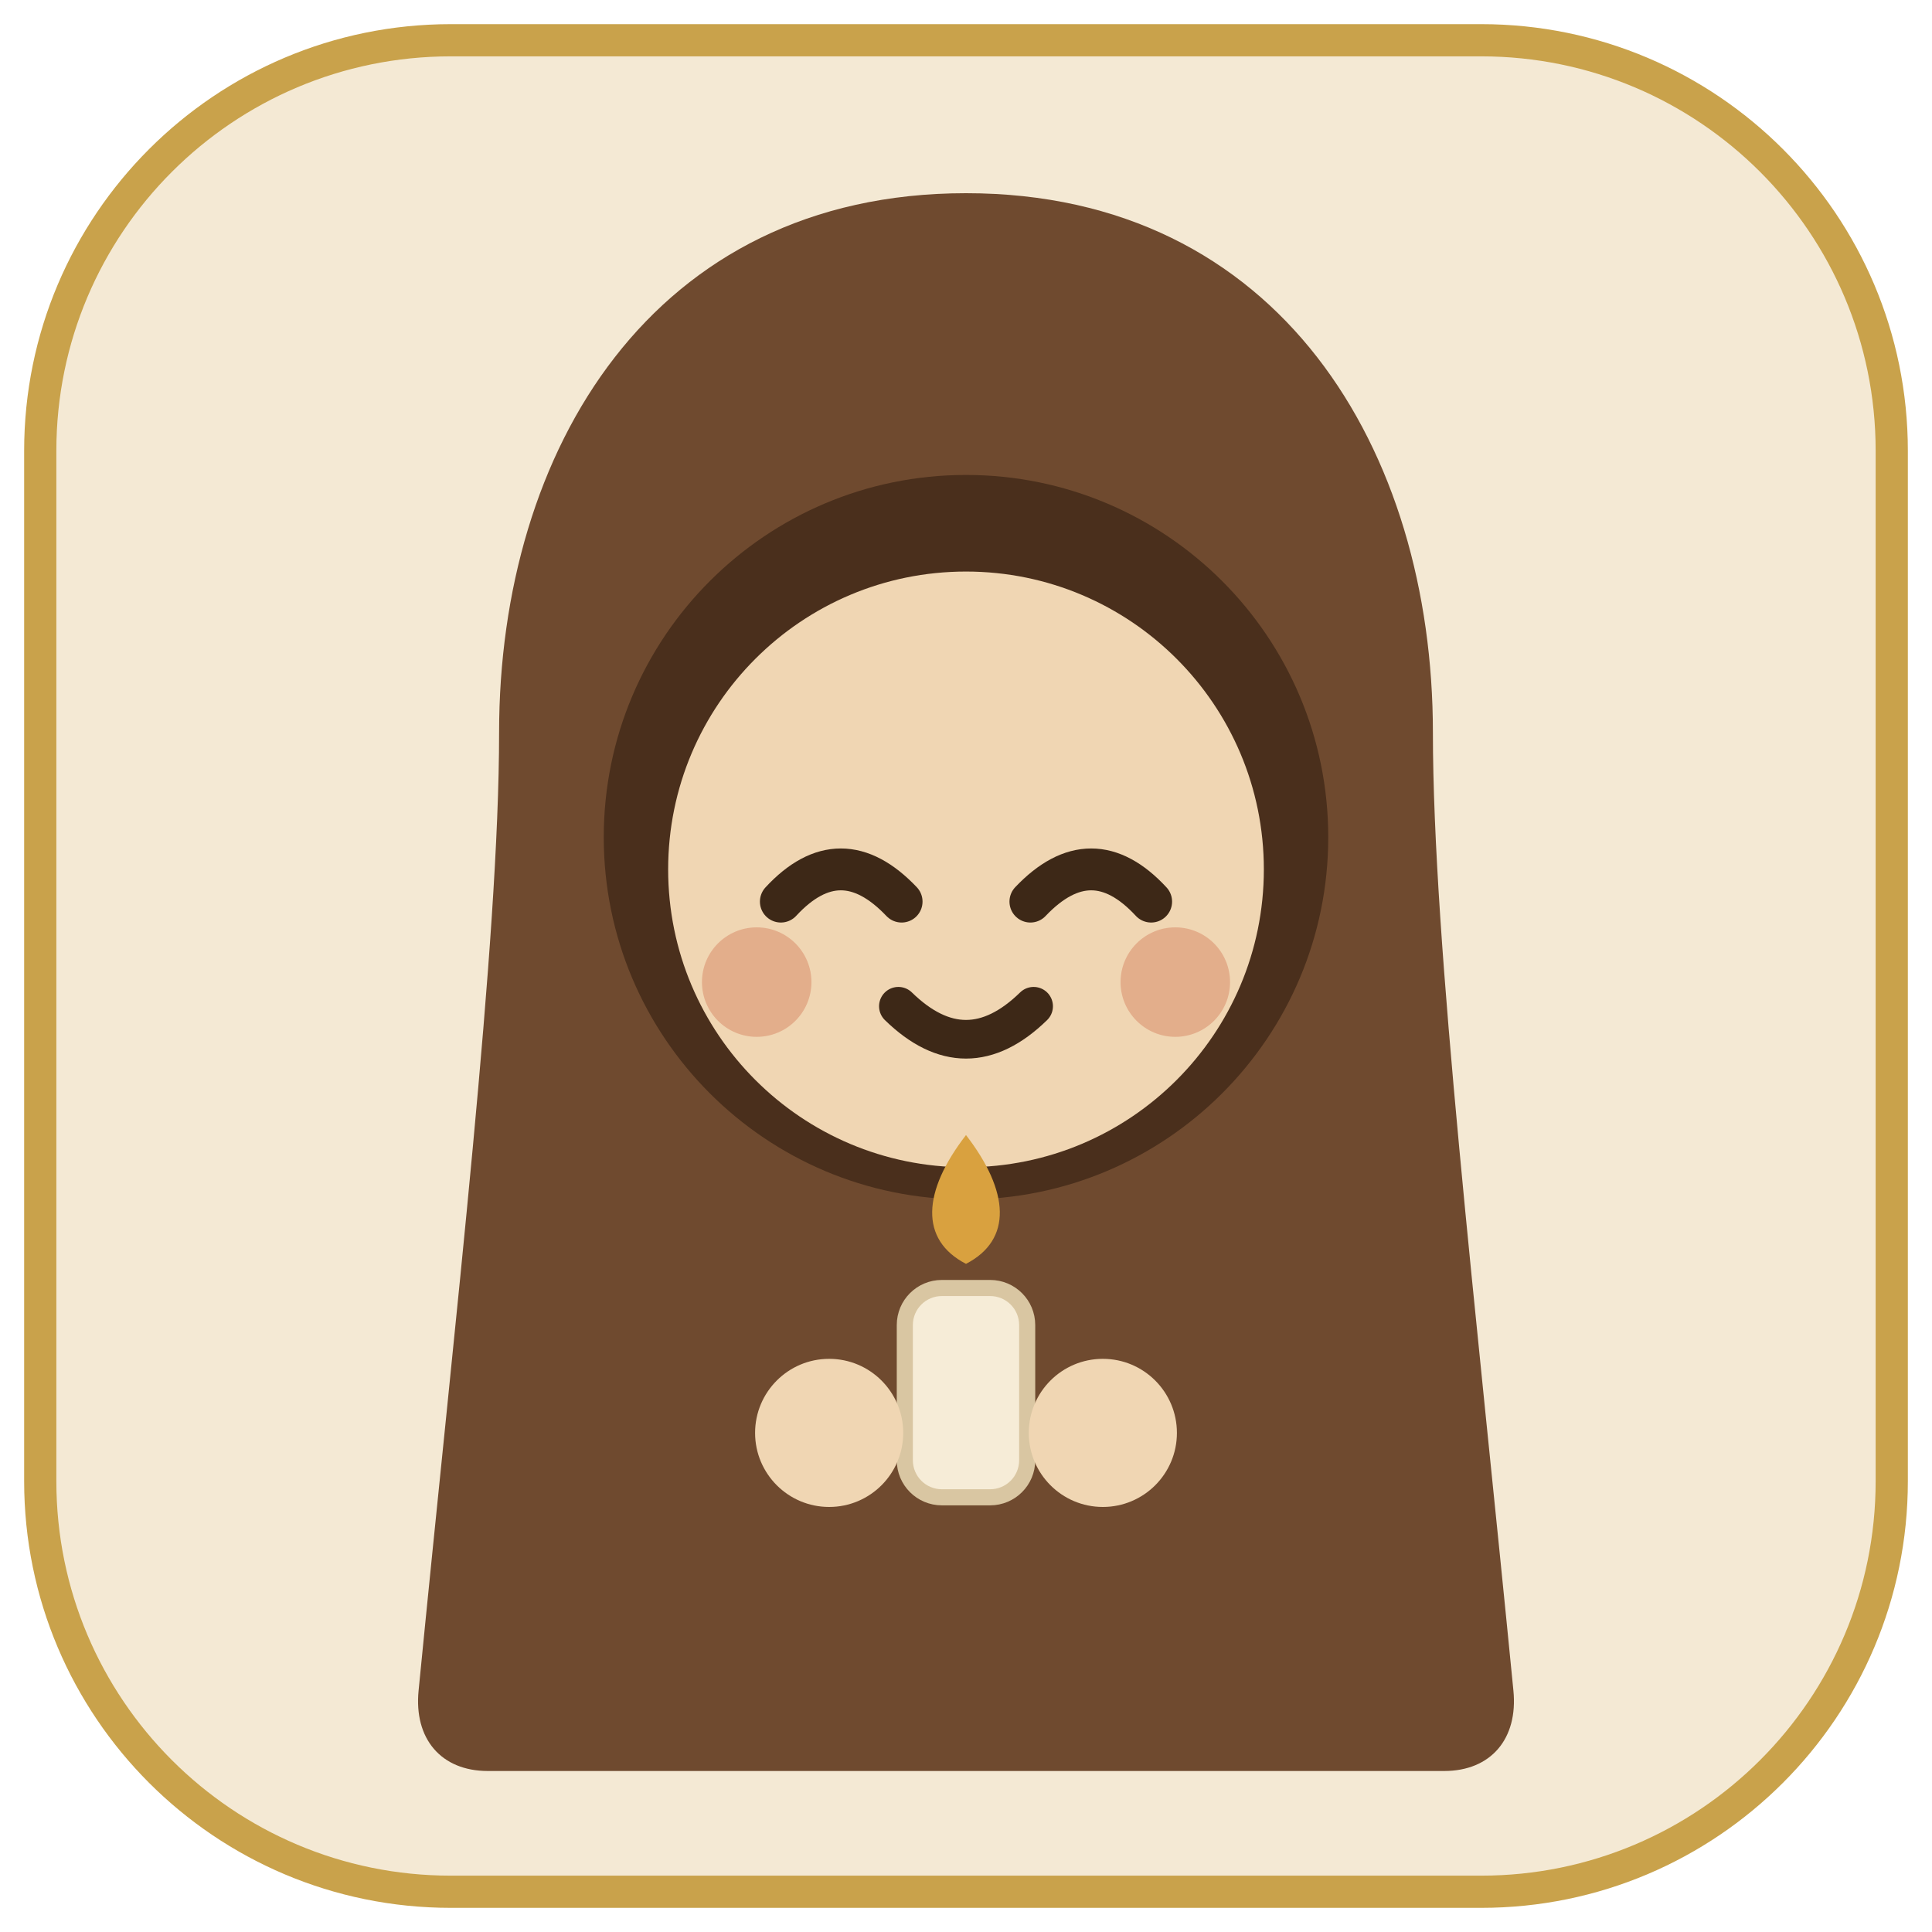
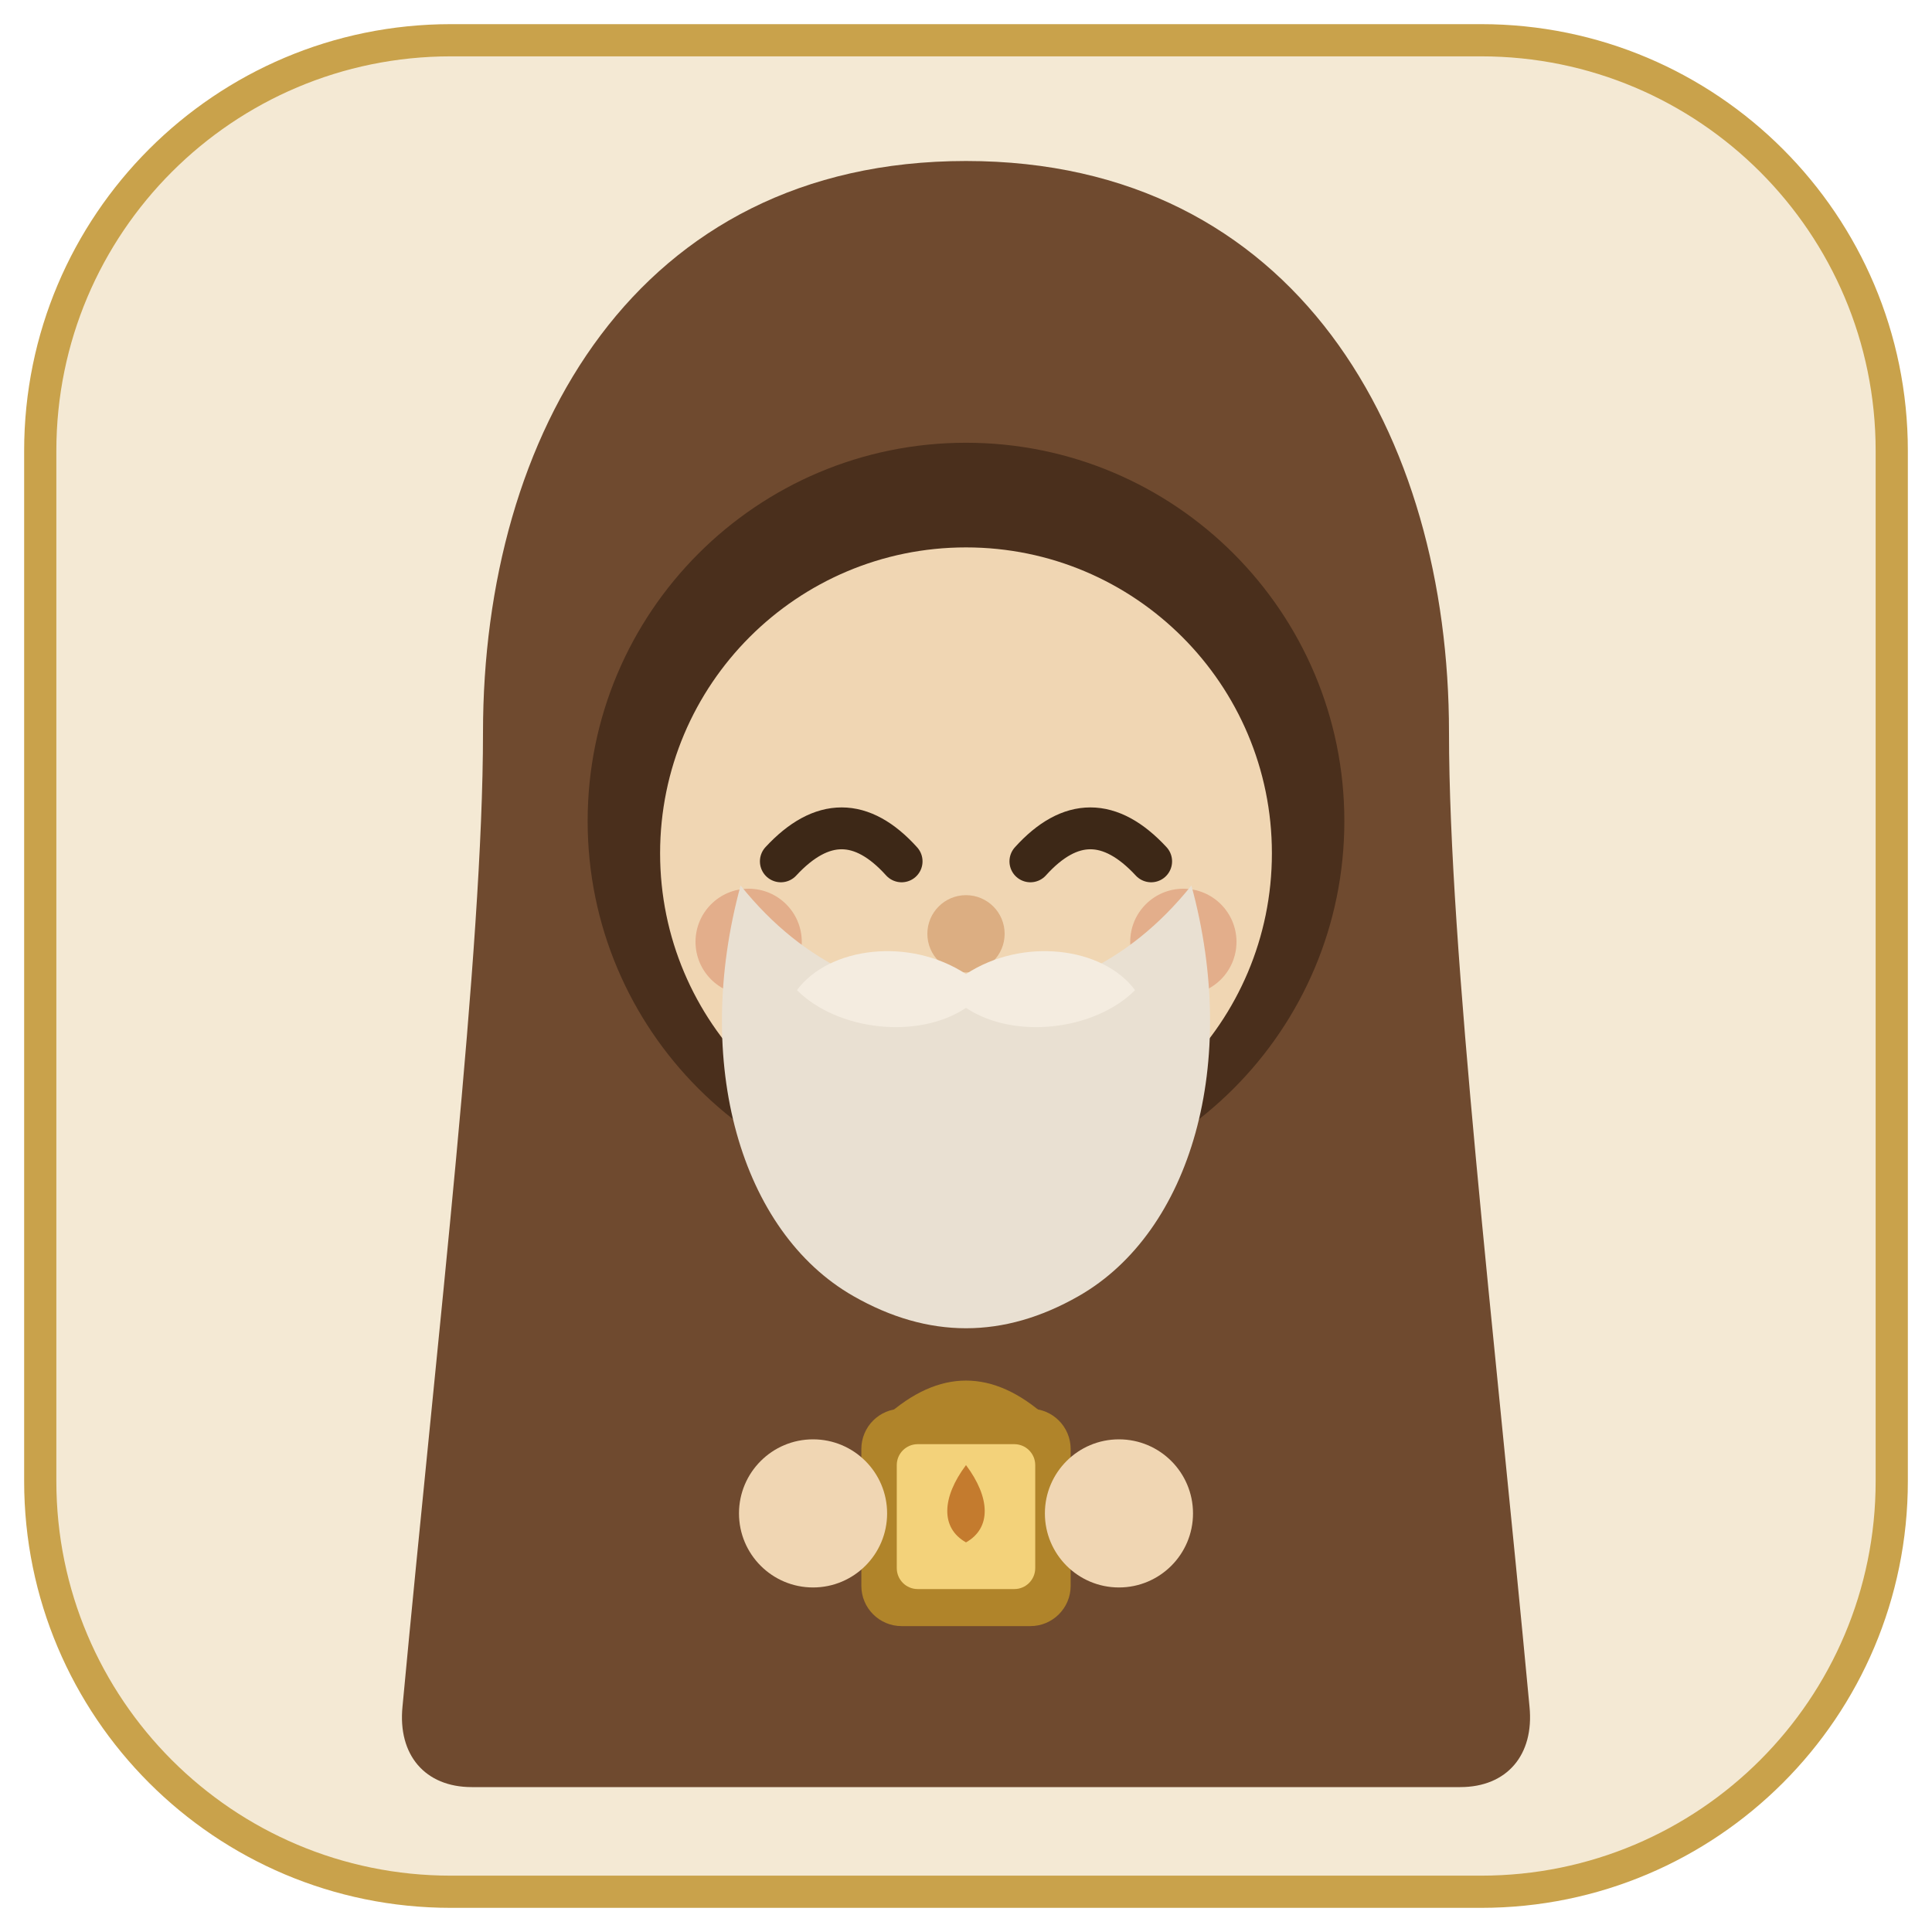
<svg xmlns="http://www.w3.org/2000/svg" viewBox="0 0 120 120" role="img" aria-label="Eremite.js">
  <rect x="2" y="2" width="116" height="116" rx="26" fill="#f4e9d4" />
  <rect x="2.5" y="2.5" width="115" height="115" rx="25.5" fill="none" stroke="#c9a24b" stroke-width="2" />
-   <path d="M60 12 C40.5 12 31 28 31 45.5 C31 58.5 28.3 81.5 26 105 C25.7 108 27.4 110 30.3 110 L89.7 110 C92.6 110 94.3 108 94 105 C91.7 81.5 89 58.5 89 45.5 C89 28 79.5 12 60 12 Z" fill="#6f4a2f" />
-   <circle cx="60" cy="52" r="22.5" fill="#4a2f1c" />
-   <circle cx="60" cy="54" r="18.5" fill="#f0d6b3" />
-   <path d="M48.5 56 Q52.2 52 56 56" stroke="#3d2817" stroke-width="2.6" stroke-linecap="round" fill="none" />
-   <path d="M64 56 Q67.8 52 71.5 56" stroke="#3d2817" stroke-width="2.6" stroke-linecap="round" fill="none" />
-   <circle cx="47" cy="61" r="3.4" fill="#d98c6a" opacity="0.55" />
-   <circle cx="73" cy="61" r="3.4" fill="#d98c6a" opacity="0.55" />
-   <path d="M55.8 62.5 Q60 66.6 64.2 62.5" stroke="#3d2817" stroke-width="2.4" stroke-linecap="round" fill="none" />
-   <path d="M60 70.5 C62.7 74 62.9 77 60 78.5 C57.1 77 57.3 74 60 70.5 Z" fill="#d9a13f" />
-   <rect x="56.2" y="80" width="7.6" height="13" rx="2.3" fill="#f6ecd7" stroke="#d9c6a2" />
-   <circle cx="51.5" cy="89" r="4.6" fill="#f0d6b3" />
-   <circle cx="68.5" cy="89" r="4.6" fill="#f0d6b3" />
+   <path d="M60 10 C39.5 10 30 27 30 45.5 C30 59 27.2 82.5 25 106 C24.7 109 26.4 111 29.3 111 L90.7 111 C93.6 111 95.3 109 95 106 C92.8 82.5 90 59 90 45.5 C90 27 80.5 10 60 10 Z" fill="#6f4a2f" />
+   <circle cx="60" cy="51" r="23.5" fill="#4a2f1c" />
+   <circle cx="60" cy="53" r="19" fill="#f0d6b3" />
+   <path d="M48.5 53.5 Q52.3 49.4 56 53.5" stroke="#3d2817" stroke-width="2.6" stroke-linecap="round" fill="none" />
+   <path d="M64 53.5 Q67.7 49.4 71.5 53.5" stroke="#3d2817" stroke-width="2.6" stroke-linecap="round" fill="none" />
+   <circle cx="46.5" cy="58.5" r="3.3" fill="#d98c6a" opacity="0.55" />
+   <circle cx="73.5" cy="58.5" r="3.3" fill="#d98c6a" opacity="0.55" />
+   <circle cx="60" cy="58" r="2.4" fill="#dcae82" />
+   <path d="M46 55 C43 66 46 76.5 53 80.5 Q60 84.5 67 80.5 C74 76.5 77 66 74 55 C70 60 65 62 60 62 C55 62 50 60 46 55 Z" fill="#e9e0d2" />
+   <path d="M60 60.5 C56.5 58.2 51.5 58.8 49.5 61.5 C52 64 57 64.6 60 62.6 C63 64.6 68 64 70.5 61.5 C68.5 58.8 63.5 58.2 60 60.5 Z" fill="#f4ece0" />
+   <path d="M55 88 Q60 83.5 65 88 Z" fill="#b0842a" />
+   <rect x="53.5" y="87.5" width="13" height="13.5" rx="2.5" fill="#b0842a" />
+   <rect x="55.7" y="89.7" width="8.6" height="9" rx="1.3" fill="#f3d27a" />
+   <path d="M60 91 C61.5 93 61.6 94.9 60 95.8 C58.4 94.9 58.5 93 60 91 Z" fill="#c47b2e" />
+   <circle cx="50.5" cy="94" r="4.6" fill="#f0d6b3" />
+   <circle cx="69.5" cy="94" r="4.6" fill="#f0d6b3" />
</svg>
